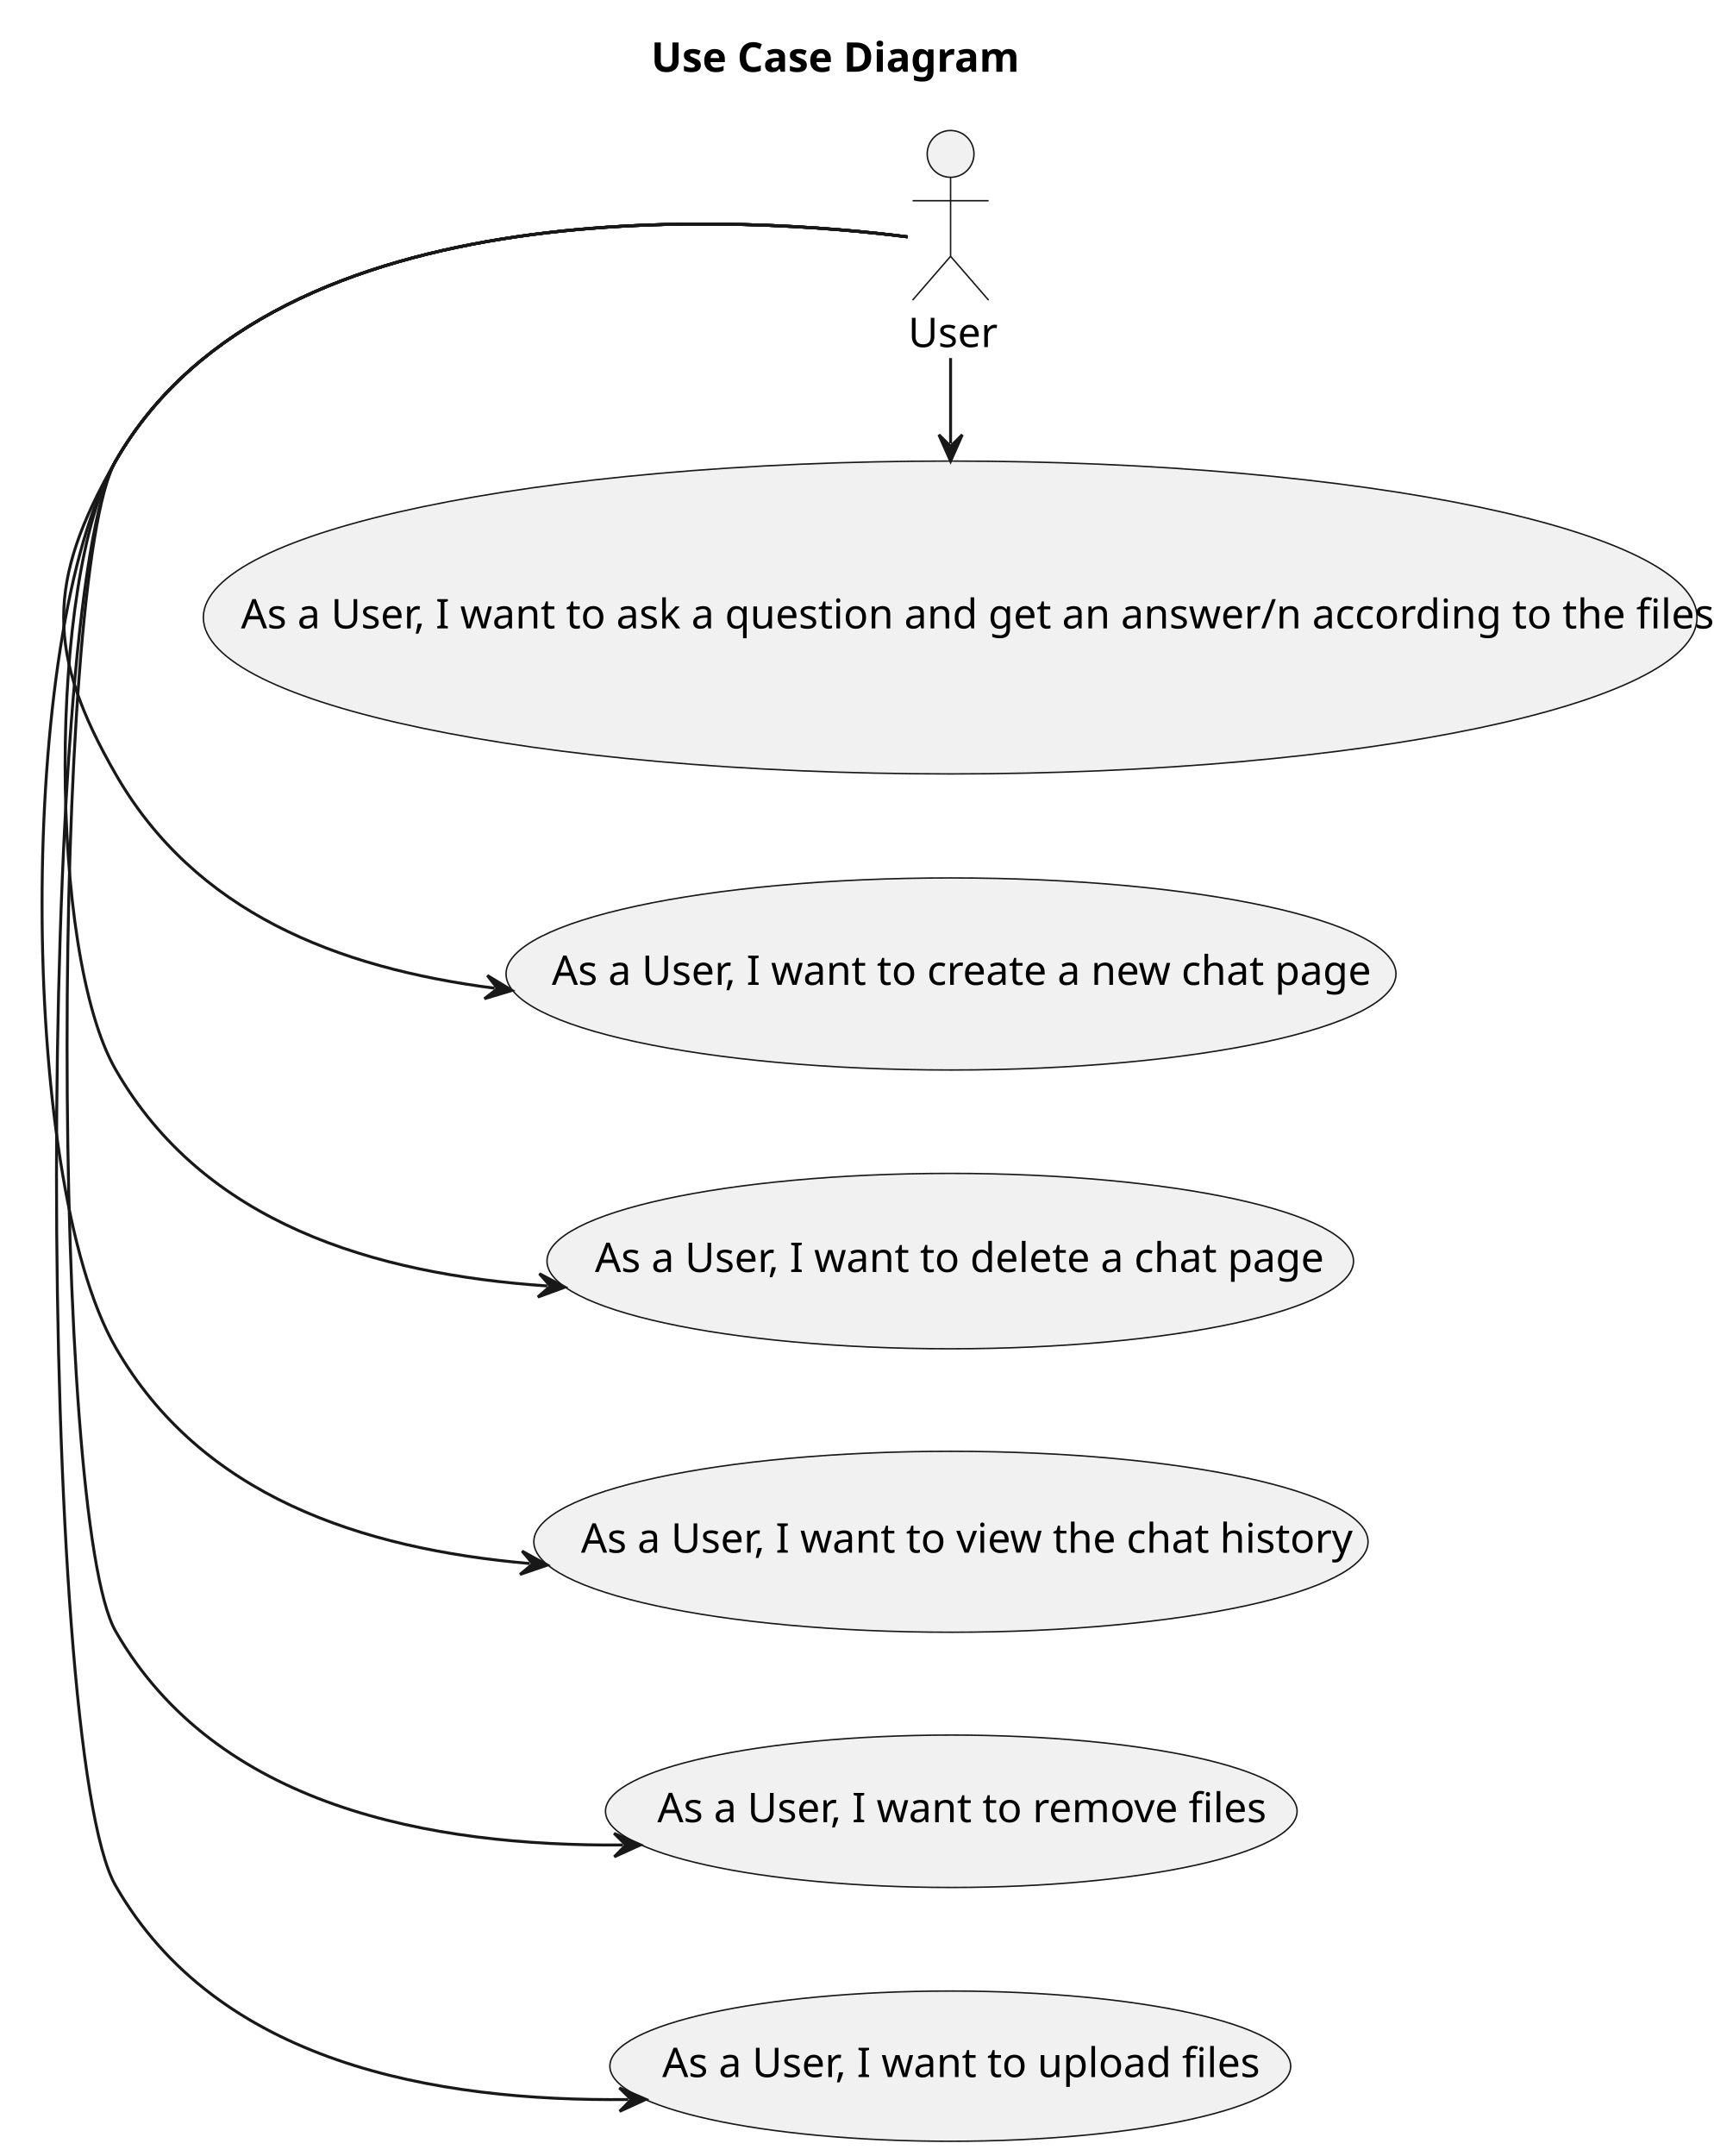
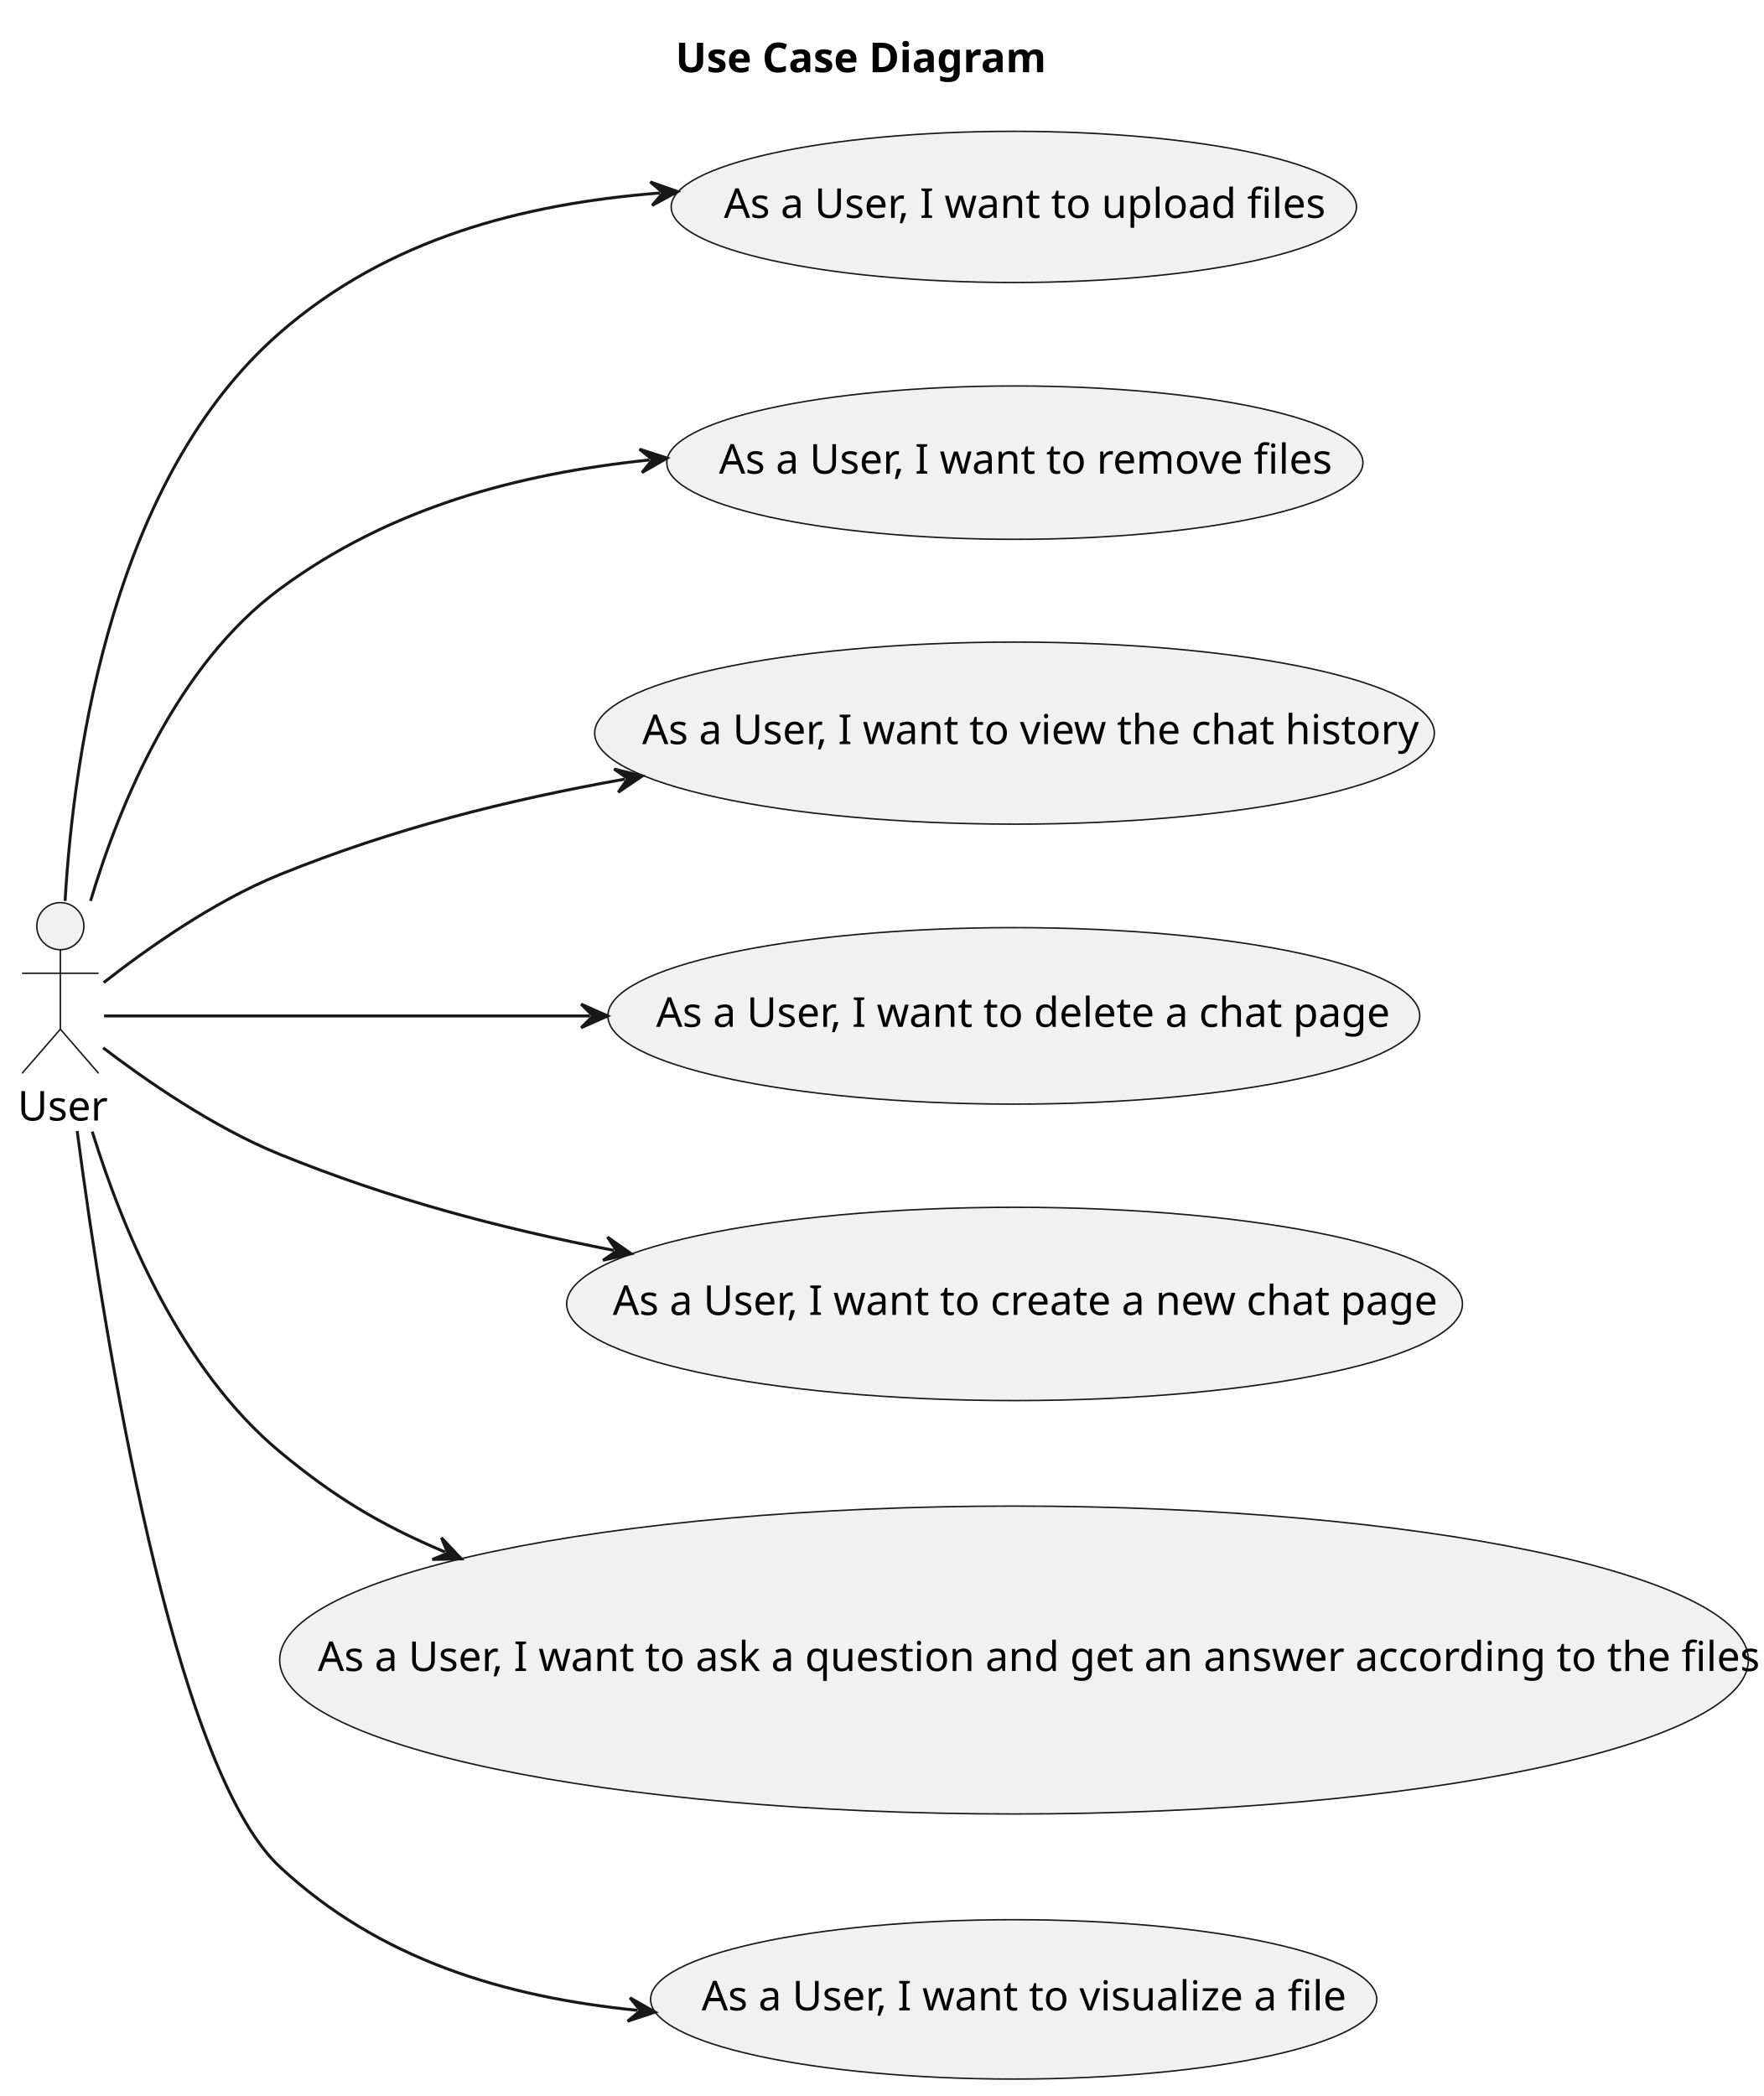
- <svg xmlns="http://www.w3.org/2000/svg" contentStyleType="text/css" height="737px" preserveAspectRatio="none" style="width:586px;height:737px;background:#FFFFFF;" version="1.1" viewBox="0 0 586 737" width="586px" zoomAndPan="magnify">
+ <svg xmlns="http://www.w3.org/2000/svg" contentStyleType="text/css" height="712px" preserveAspectRatio="none" style="width:599px;height:712px;background:#FFFFFF;" version="1.1" viewBox="0 0 599 712" width="599px" zoomAndPan="magnify">
  <defs />
  <g>
-     <text fill="#000000" font-family="sans-serif" font-size="14" font-weight="bold" lengthAdjust="spacing" textLength="127" x="222.634" y="24.533">Use Case Diagram</text>
+     <text fill="#000000" font-family="sans-serif" font-size="14" font-weight="bold" lengthAdjust="spacing" textLength="127" x="229.464" y="24.533">Use Case Diagram</text>
    <g id="elem_User">
-       <ellipse cx="325.03" cy="52.609" fill="#F1F1F1" rx="8" ry="8" style="stroke:#181818;stroke-width:0.5;" />
-       <path d="M325.03,60.609 L325.03,87.609 M312.03,68.609 L338.03,68.609 M325.03,87.609 L312.03,102.609 M325.03,87.609 L338.03,102.609 " fill="none" style="stroke:#181818;stroke-width:0.5;" />
-       <text fill="#000000" font-family="sans-serif" font-size="14" lengthAdjust="spacing" textLength="29" x="310.53" y="118.643">User</text>
+       <ellipse cx="20.5" cy="314.609" fill="#F1F1F1" rx="8" ry="8" style="stroke:#181818;stroke-width:0.5;" />
+       <path d="M20.5,322.609 L20.5,349.609 M7.5,330.609 L33.5,330.609 M20.5,349.609 L7.5,364.609 M20.5,349.609 L33.5,364.609 " fill="none" style="stroke:#181818;stroke-width:0.5;" />
+       <text fill="#000000" font-family="sans-serif" font-size="14" lengthAdjust="spacing" textLength="29" x="6" y="380.643">User</text>
    </g>
    <g id="elem_As a User, I want to upload files">
-       <ellipse cx="324.925" cy="706.288" fill="#F1F1F1" rx="116.394" ry="25.679" style="stroke:#181818;stroke-width:0.5;" />
-       <text fill="#000000" font-family="sans-serif" font-size="14" lengthAdjust="spacing" textLength="197" x="226.424" y="710.017">As a User, I want to upload files</text>
+       <ellipse cx="344.394" cy="70.288" fill="#F1F1F1" rx="116.394" ry="25.679" style="stroke:#181818;stroke-width:0.5;" />
+       <text fill="#000000" font-family="sans-serif" font-size="14" lengthAdjust="spacing" textLength="197" x="245.894" y="74.017">As a User, I want to upload files</text>
    </g>
    <g id="elem_As a User, I want to remove files">
-       <ellipse cx="325.27" cy="619.157" fill="#F1F1F1" rx="118.24" ry="26.048" style="stroke:#181818;stroke-width:0.5;" />
-       <text fill="#000000" font-family="sans-serif" font-size="14" lengthAdjust="spacing" textLength="201" x="224.77" y="622.886">As a User, I want to remove files</text>
+       <ellipse cx="344.74" cy="157.157" fill="#F1F1F1" rx="118.24" ry="26.048" style="stroke:#181818;stroke-width:0.5;" />
+       <text fill="#000000" font-family="sans-serif" font-size="14" lengthAdjust="spacing" textLength="201" x="244.24" y="160.886">As a User, I want to remove files</text>
    </g>
    <g id="elem_As a User, I want to view the chat history">
-       <ellipse cx="325.152" cy="527.034" fill="#F1F1F1" rx="142.622" ry="30.924" style="stroke:#181818;stroke-width:0.5;" />
-       <text fill="#000000" font-family="sans-serif" font-size="14" lengthAdjust="spacing" textLength="253" x="198.652" y="530.762">As a User, I want to view the chat history</text>
+       <ellipse cx="344.622" cy="249.034" fill="#F1F1F1" rx="142.622" ry="30.924" style="stroke:#181818;stroke-width:0.5;" />
+       <text fill="#000000" font-family="sans-serif" font-size="14" lengthAdjust="spacing" textLength="253" x="218.122" y="252.762">As a User, I want to view the chat history</text>
    </g>
    <g id="elem_As a User, I want to delete a chat page">
-       <ellipse cx="324.916" cy="431.087" fill="#F1F1F1" rx="137.886" ry="29.977" style="stroke:#181818;stroke-width:0.5;" />
-       <text fill="#000000" font-family="sans-serif" font-size="14" lengthAdjust="spacing" textLength="243" x="203.416" y="434.815">As a User, I want to delete a chat page</text>
+       <ellipse cx="344.386" cy="345.087" fill="#F1F1F1" rx="137.886" ry="29.977" style="stroke:#181818;stroke-width:0.5;" />
+       <text fill="#000000" font-family="sans-serif" font-size="14" lengthAdjust="spacing" textLength="243" x="222.886" y="348.815">As a User, I want to delete a chat page</text>
    </g>
    <g id="elem_As a User, I want to create a new chat page">
-       <ellipse cx="325.175" cy="332.938" fill="#F1F1F1" rx="152.145" ry="32.829" style="stroke:#181818;stroke-width:0.5;" />
-       <text fill="#000000" font-family="sans-serif" font-size="14" lengthAdjust="spacing" textLength="273" x="188.675" y="336.667">As a User, I want to create a new chat page</text>
+       <ellipse cx="344.645" cy="442.938" fill="#F1F1F1" rx="152.145" ry="32.829" style="stroke:#181818;stroke-width:0.5;" />
+       <text fill="#000000" font-family="sans-serif" font-size="14" lengthAdjust="spacing" textLength="273" x="208.145" y="446.667">As a User, I want to create a new chat page</text>
    </g>
-     <g id="elem_As a User, I want to ask a question and get an answer/n according to the files">
-       <ellipse cx="324.899" cy="211.083" fill="#F1F1F1" rx="255.369" ry="53.474" style="stroke:#181818;stroke-width:0.5;" />
-       <text fill="#000000" font-family="sans-serif" font-size="14" lengthAdjust="spacing" textLength="485" x="82.399" y="214.812">As a User, I want to ask a question and get an answer/n according to the files</text>
+     <g id="elem_As a User, I want to ask a question and get an answer according to the files">
+       <ellipse cx="344.464" cy="563.902" fill="#F1F1F1" rx="249.464" ry="52.293" style="stroke:#181818;stroke-width:0.5;" />
+       <text fill="#000000" font-family="sans-serif" font-size="14" lengthAdjust="spacing" textLength="473" x="107.964" y="567.631">As a User, I want to ask a question and get an answer according to the files</text>
+     </g>
+     <g id="elem_As a User, I want to visualize a file">
+       <ellipse cx="344.341" cy="679.178" fill="#F1F1F1" rx="123.341" ry="27.068" style="stroke:#181818;stroke-width:0.5;" />
+       <text fill="#000000" font-family="sans-serif" font-size="14" lengthAdjust="spacing" textLength="212" x="238.341" y="682.906">As a User, I want to visualize a file</text>
    </g>
    <g id="link_User_As a User, I want to upload files">
-       <path d="M310.34,80.969 C260.01,74.589 94.64,61.659 39.53,157.609 C12.58,204.529 12.58,597.689 39.53,644.609 C74.32,705.169 148.33,718.436 214.83,717.696 " fill="none" id="User-to-As a User, I want to upload files" style="stroke:#181818;stroke-width:1.0;" />
-       <polygon fill="#181818" points="220.83,717.629,211.786,713.73,215.83,717.685,211.875,721.729,220.83,717.629" style="stroke:#181818;stroke-width:1.0;" />
+       <path d="M22.11,306.069 C25.17,253.849 38.82,162.149 95,113.109 C131.69,81.079 177.449,69.241 224.219,65.551 " fill="none" id="User-to-As a User, I want to upload files" style="stroke:#181818;stroke-width:1.0;" />
+       <polygon fill="#181818" points="230.2,65.079,220.913,61.8,225.215,65.473,221.542,69.775,230.2,65.079" style="stroke:#181818;stroke-width:1.0;" />
    </g>
    <g id="link_User_As a User, I want to remove files">
-       <path d="M310.34,80.969 C260.01,74.589 94.64,61.659 39.53,157.609 C17.4,196.149 17.4,519.069 39.53,557.609 C74,617.619 146.88,631.162 213.01,630.692 " fill="none" id="User-to-As a User, I want to remove files" style="stroke:#181818;stroke-width:1.0;" />
-       <polygon fill="#181818" points="219.01,630.649,209.982,626.713,214.01,630.685,210.039,634.713,219.01,630.649" style="stroke:#181818;stroke-width:1.0;" />
+       <path d="M30.76,306.039 C40.8,272.559 60.27,225.779 95,200.109 C132.5,172.389 175.833,160.923 220.632,156.243 " fill="none" id="User-to-As a User, I want to remove files" style="stroke:#181818;stroke-width:1.0;" />
+       <polygon fill="#181818" points="226.6,155.619,217.233,152.576,221.627,156.139,218.064,160.533,226.6,155.619" style="stroke:#181818;stroke-width:1.0;" />
    </g>
    <g id="link_User_As a User, I want to view the chat history">
-       <path d="M310.34,80.969 C260.01,74.589 94.64,61.659 39.53,157.609 C6,215.999 6,402.219 39.53,460.609 C68.68,511.359 123.283,529.406 181.163,534.476 " fill="none" id="User-to-As a User, I want to view the chat history" style="stroke:#181818;stroke-width:1.0;" />
-       <polygon fill="#181818" points="187.14,534.999,178.523,530.229,182.159,534.563,177.825,538.199,187.14,534.999" style="stroke:#181818;stroke-width:1.0;" />
+       <path d="M35.22,333.779 C49.34,322.719 72.4,306.259 95,297.109 C133.69,281.449 171.984,271.855 212.274,264.655 " fill="none" id="User-to-As a User, I want to view the chat history" style="stroke:#181818;stroke-width:1.0;" />
+       <polygon fill="#181818" points="218.18,263.599,208.617,261.245,213.258,264.479,210.024,269.12,218.18,263.599" style="stroke:#181818;stroke-width:1.0;" />
    </g>
    <g id="link_User_As a User, I want to delete a chat page">
-       <path d="M310.34,80.969 C260.01,74.589 94.64,61.659 39.53,157.609 C16.51,197.689 16.51,325.529 39.53,365.609 C69.67,418.089 127.494,435.521 187.164,439.591 " fill="none" id="User-to-As a User, I want to delete a chat page" style="stroke:#181818;stroke-width:1.0;" />
-       <polygon fill="#181818" points="193.15,439.999,184.443,435.396,188.162,439.659,183.899,443.378,193.15,439.999" style="stroke:#181818;stroke-width:1.0;" />
+       <path d="M35.34,345.109 C65.25,345.109 132.72,345.109 200.42,345.109 " fill="none" id="User-to-As a User, I want to delete a chat page" style="stroke:#181818;stroke-width:1.0;" />
+       <polygon fill="#181818" points="206.42,345.109,197.42,341.109,201.42,345.109,197.42,349.109,206.42,345.109" style="stroke:#181818;stroke-width:1.0;" />
    </g>
    <g id="link_User_As a User, I want to create a new chat page">
-       <path d="M310.34,80.969 C260.01,74.589 94.64,61.659 39.53,157.609 C15.85,198.849 15.85,223.369 39.53,264.609 C66.7,311.899 115.079,330.865 169.119,337.805 " fill="none" id="User-to-As a User, I want to create a new chat page" style="stroke:#181818;stroke-width:1.0;" />
-       <polygon fill="#181818" points="175.07,338.569,166.653,333.456,170.111,337.933,165.634,341.39,175.07,338.569" style="stroke:#181818;stroke-width:1.0;" />
+       <path d="M35.02,355.929 C49.16,366.709 72.41,382.939 95,392.109 C132.54,407.349 169.301,417.079 208.551,424.749 " fill="none" id="User-to-As a User, I want to create a new chat page" style="stroke:#181818;stroke-width:1.0;" />
+       <polygon fill="#181818" points="214.44,425.899,206.374,420.248,209.533,424.94,204.84,428.099,214.44,425.899" style="stroke:#181818;stroke-width:1.0;" />
    </g>
-     <g id="link_User_As a User, I want to ask a question and get an answer/n according to the files">
-       <path d="M325.03,122.399 C325.03,134.129 325.03,139.869 325.03,151.609 " fill="none" id="User-to-As a User, I want to ask a question and get an answer/n according to the files" style="stroke:#181818;stroke-width:1.0;" />
-       <polygon fill="#181818" points="325.03,157.609,329.03,148.609,325.03,152.609,321.03,148.609,325.03,157.609" style="stroke:#181818;stroke-width:1.0;" />
+     <g id="link_User_As a User, I want to ask a question and get an answer according to the files">
+       <path d="M31.34,384.399 C41.73,417.959 61.37,465.119 95,493.109 C113.19,508.249 128.91,517.842 151.18,527.212 " fill="none" id="User-to-As a User, I want to ask a question and get an answer according to the files" style="stroke:#181818;stroke-width:1.0;" />
+       <polygon fill="#181818" points="156.71,529.539,149.966,522.362,152.101,527.6,146.863,529.736,156.71,529.539" style="stroke:#181818;stroke-width:1.0;" />
+     </g>
+     <g id="link_User_As a User, I want to visualize a file">
+       <path d="M26.21,384.189 C35.54,454.979 58.7,600.259 95,634.109 C128.99,665.799 171.47,678.368 216.57,682.908 " fill="none" id="User-to-As a User, I want to visualize a file" style="stroke:#181818;stroke-width:1.0;" />
+       <polygon fill="#181818" points="222.54,683.509,213.986,678.628,217.565,683.009,213.185,686.588,222.54,683.509" style="stroke:#181818;stroke-width:1.0;" />
    </g>
  </g>
</svg>
